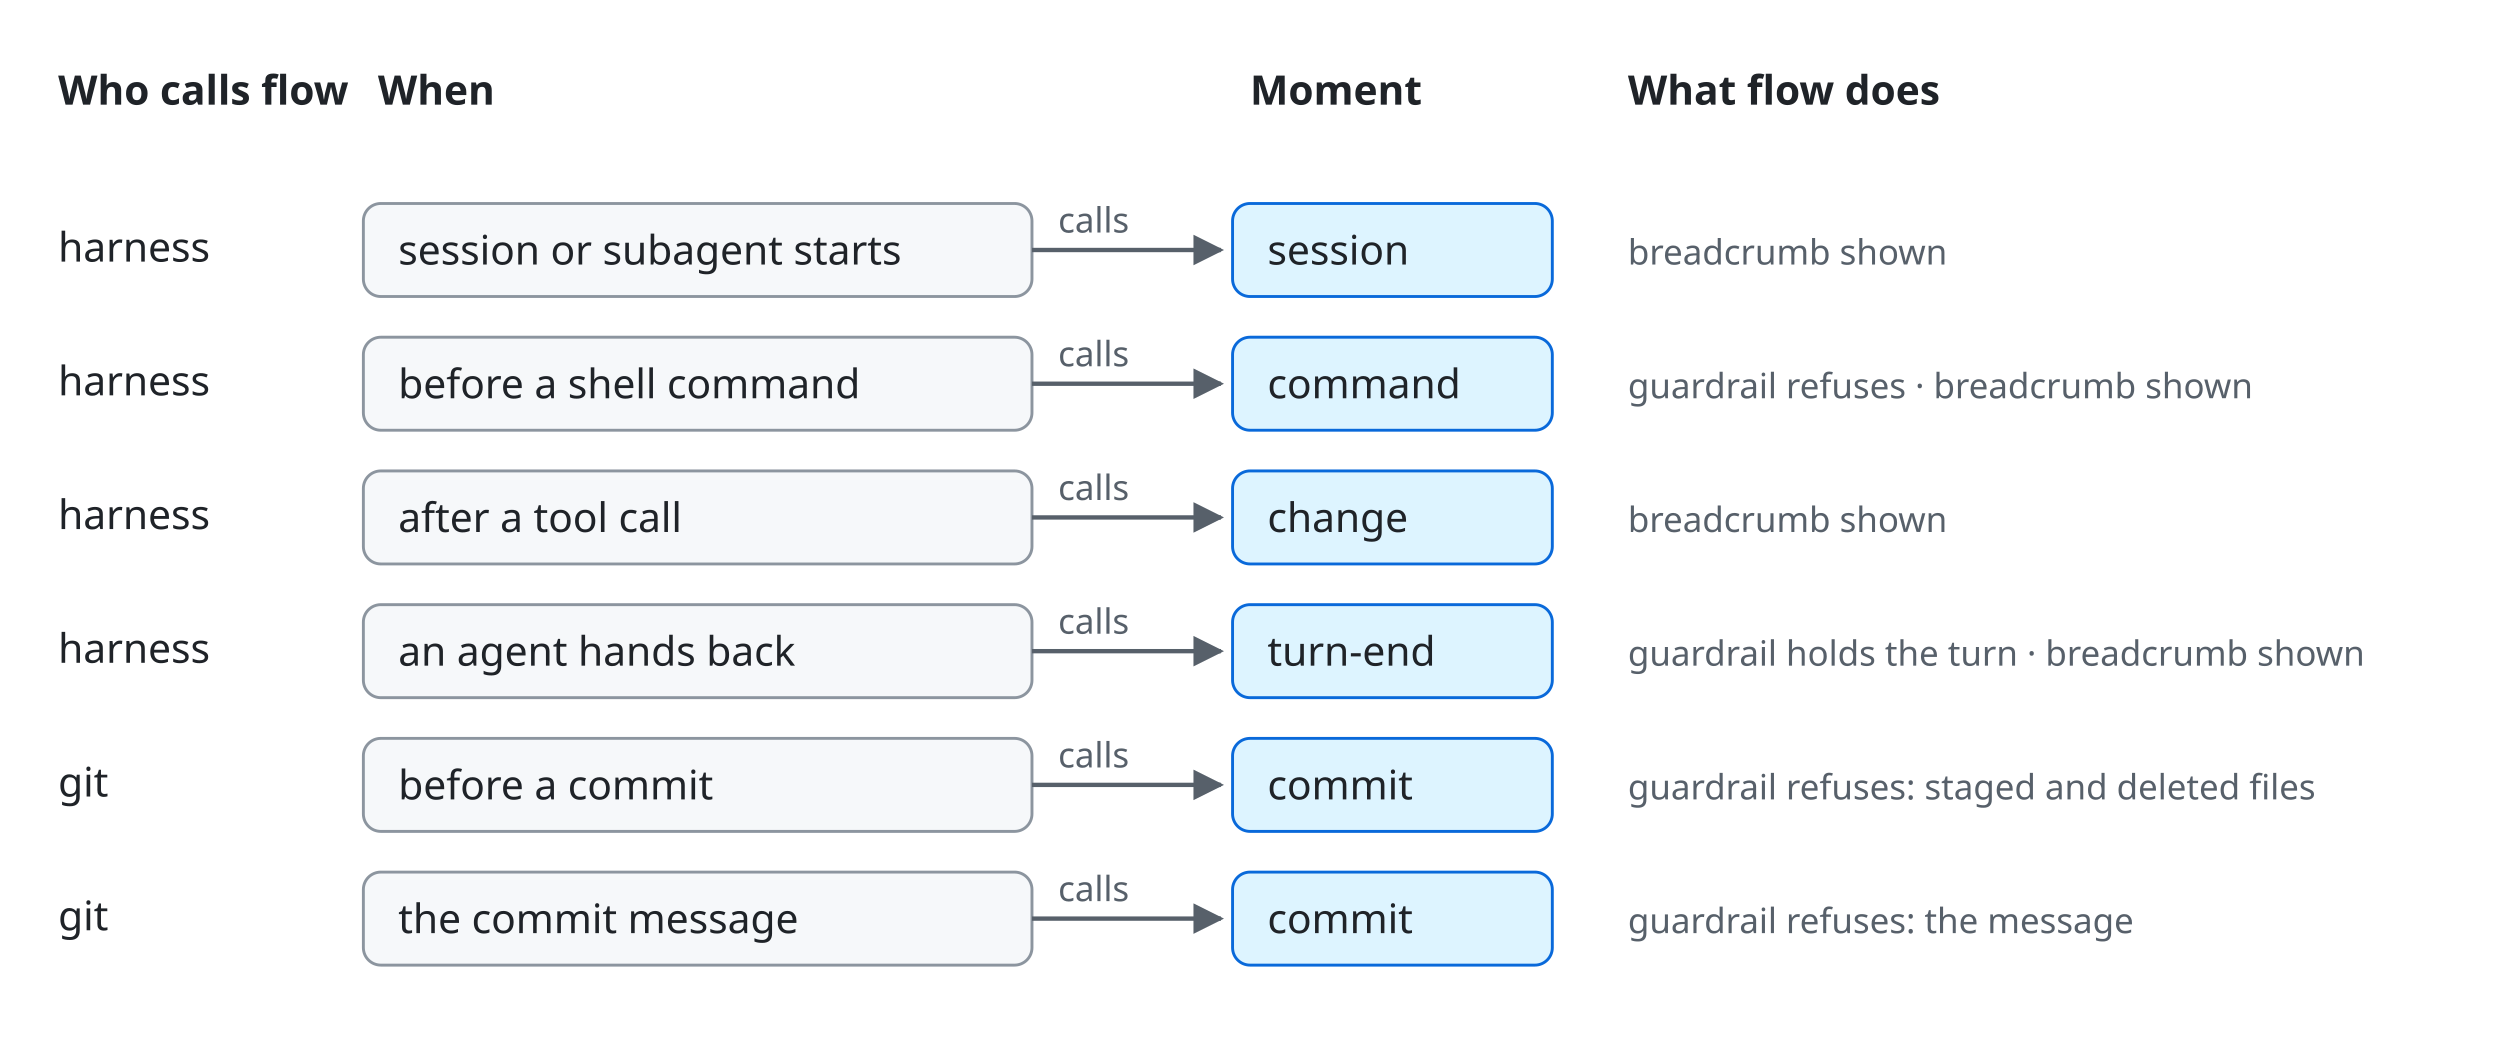
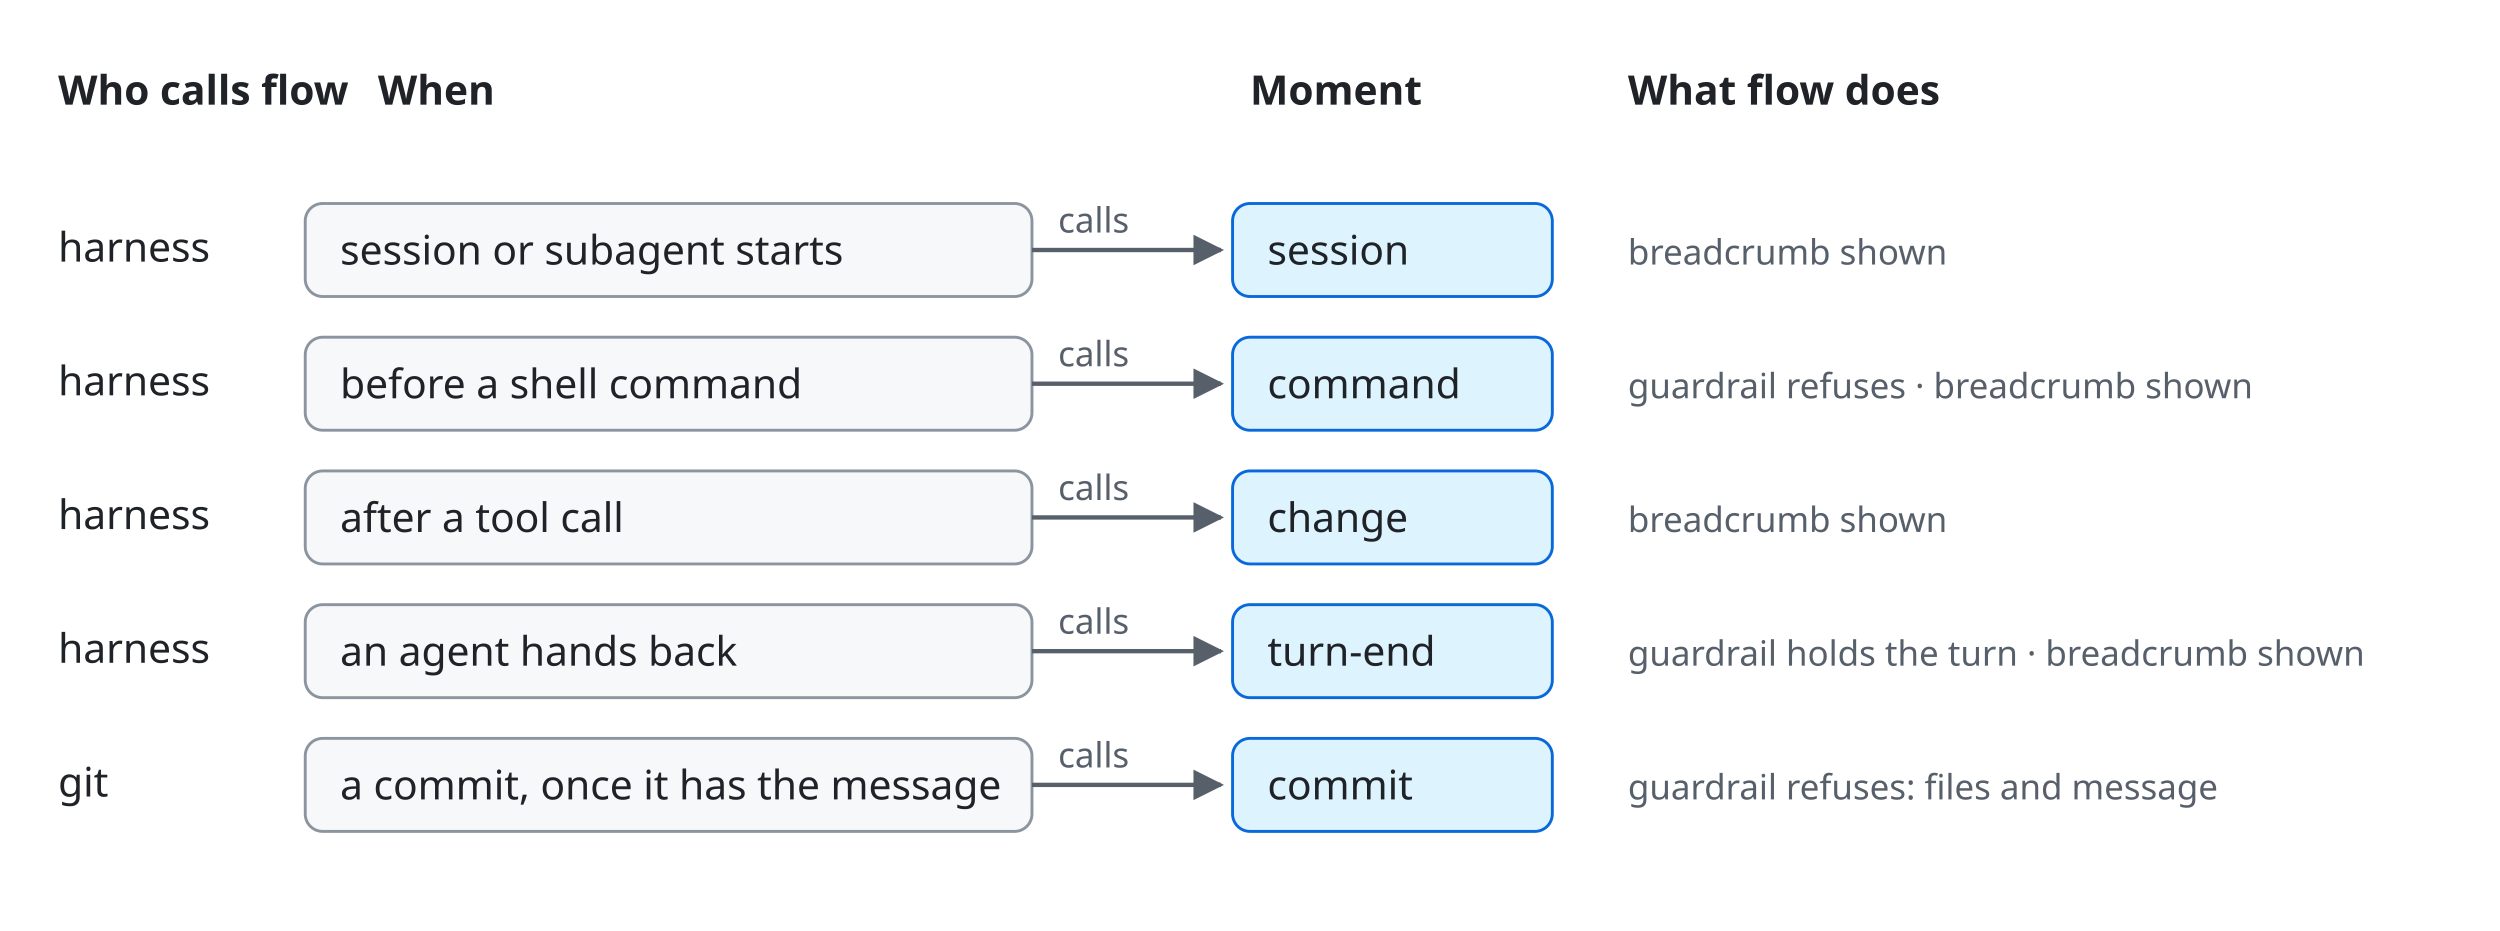
- <svg xmlns="http://www.w3.org/2000/svg" viewBox="0 0 860 366" role="img" aria-labelledby="t">
+ <svg xmlns="http://www.w3.org/2000/svg" viewBox="0 0 860 320" role="img" aria-labelledby="t">
  <style>text{font:14px system-ui,sans-serif;fill:#1f2328}.h{font-weight:600}.b{fill:#f6f8fa;stroke:#8c959f}.m{fill:#ddf4ff;stroke:#0969da}.l{stroke:#57606a;stroke-width:1.5;fill:none}.s{font-size:12px;fill:#57606a}@media(prefers-color-scheme:dark){text{fill:#e6edf3}.b{fill:#161b22;stroke:#6e7681}.m{fill:#0c2d6b;stroke:#58a6ff}.l{stroke:#8b949e}.s{fill:#8b949e}}</style>
  <defs>
    <marker id="a" viewBox="0 0 10 10" refX="9" refY="5" markerWidth="7" markerHeight="7" orient="auto">
      <path d="M0 0L10 5L0 10z" fill="#57606a" />
    </marker>
  </defs>
  <text class="h" x="20" y="36">Who calls flow</text>
  <text class="h" x="130" y="36">When</text>
  <text class="h" x="430" y="36">Moment</text>
  <text class="h" x="560" y="36">What flow does</text>
  <text x="20" y="90">harness</text>
-   <rect class="b" x="125" y="70" width="230" height="32" rx="6" />
-   <text x="137" y="91">session or subagent starts</text>
+   <rect class="b" x="105" y="70" width="250" height="32" rx="6" />
+   <text x="117" y="91">session or subagent starts</text>
  <path class="l" d="M355 86H420" marker-end="url(#a)" />
  <text class="s" x="364" y="80">calls</text>
  <rect class="m" x="424" y="70" width="110" height="32" rx="6" />
  <text x="436" y="91">session</text>
  <text class="s" x="560" y="91">breadcrumb shown</text>
  <text x="20" y="136">harness</text>
-   <rect class="b" x="125" y="116" width="230" height="32" rx="6" />
-   <text x="137" y="137">before a shell command</text>
+   <rect class="b" x="105" y="116" width="250" height="32" rx="6" />
+   <text x="117" y="137">before a shell command</text>
  <path class="l" d="M355 132H420" marker-end="url(#a)" />
  <text class="s" x="364" y="126">calls</text>
  <rect class="m" x="424" y="116" width="110" height="32" rx="6" />
  <text x="436" y="137">command</text>
  <text class="s" x="560" y="137">guardrail refuses · breadcrumb shown</text>
  <text x="20" y="182">harness</text>
-   <rect class="b" x="125" y="162" width="230" height="32" rx="6" />
-   <text x="137" y="183">after a tool call</text>
+   <rect class="b" x="105" y="162" width="250" height="32" rx="6" />
+   <text x="117" y="183">after a tool call</text>
  <path class="l" d="M355 178H420" marker-end="url(#a)" />
  <text class="s" x="364" y="172">calls</text>
  <rect class="m" x="424" y="162" width="110" height="32" rx="6" />
  <text x="436" y="183">change</text>
  <text class="s" x="560" y="183">breadcrumb shown</text>
  <text x="20" y="228">harness</text>
-   <rect class="b" x="125" y="208" width="230" height="32" rx="6" />
-   <text x="137" y="229">an agent hands back</text>
+   <rect class="b" x="105" y="208" width="250" height="32" rx="6" />
+   <text x="117" y="229">an agent hands back</text>
  <path class="l" d="M355 224H420" marker-end="url(#a)" />
  <text class="s" x="364" y="218">calls</text>
  <rect class="m" x="424" y="208" width="110" height="32" rx="6" />
  <text x="436" y="229">turn-end</text>
  <text class="s" x="560" y="229">guardrail holds the turn · breadcrumb shown</text>
  <text x="20" y="274">git</text>
-   <rect class="b" x="125" y="254" width="230" height="32" rx="6" />
-   <text x="137" y="275">before a commit</text>
+   <rect class="b" x="105" y="254" width="250" height="32" rx="6" />
+   <text x="117" y="275">a commit, once it has the message</text>
  <path class="l" d="M355 270H420" marker-end="url(#a)" />
  <text class="s" x="364" y="264">calls</text>
  <rect class="m" x="424" y="254" width="110" height="32" rx="6" />
  <text x="436" y="275">commit</text>
-   <text class="s" x="560" y="275">guardrail refuses: staged and deleted files</text>
-   <text x="20" y="320">git</text>
-   <rect class="b" x="125" y="300" width="230" height="32" rx="6" />
-   <text x="137" y="321">the commit message</text>
-   <path class="l" d="M355 316H420" marker-end="url(#a)" />
-   <text class="s" x="364" y="310">calls</text>
-   <rect class="m" x="424" y="300" width="110" height="32" rx="6" />
-   <text x="436" y="321">commit</text>
-   <text class="s" x="560" y="321">guardrail refuses: the message</text>
+   <text class="s" x="560" y="275">guardrail refuses: files and message</text>
</svg>
